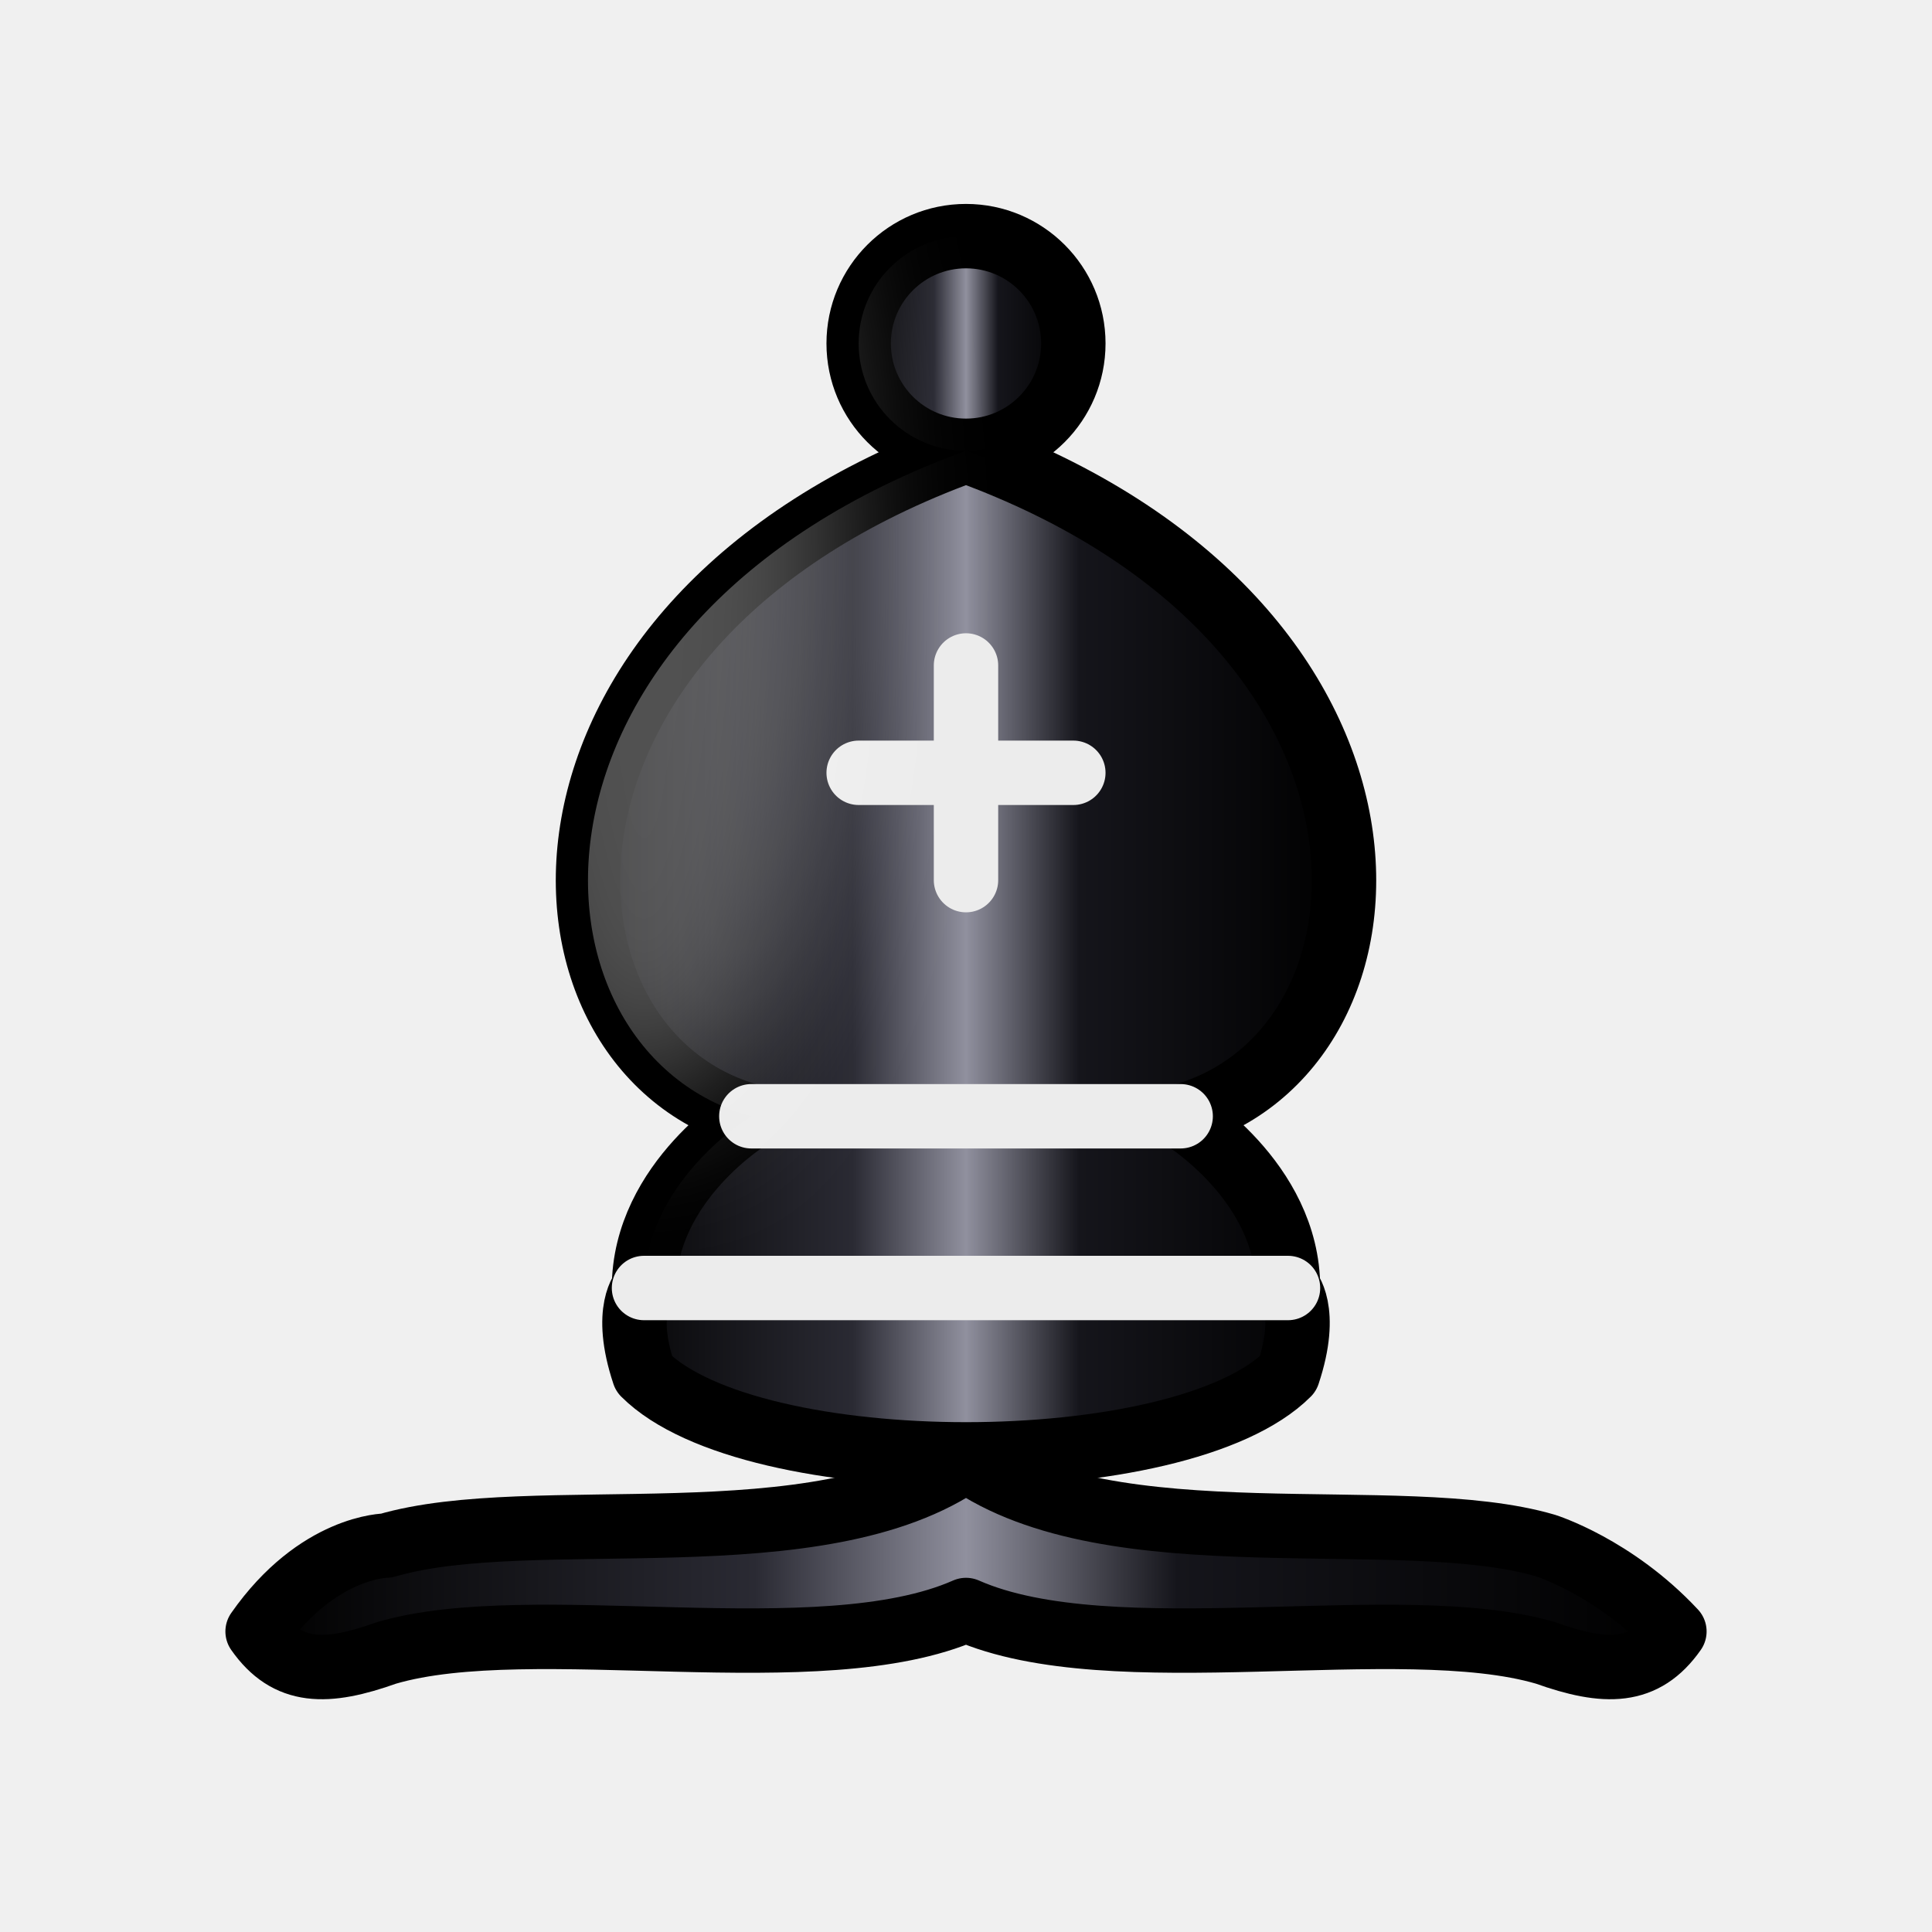
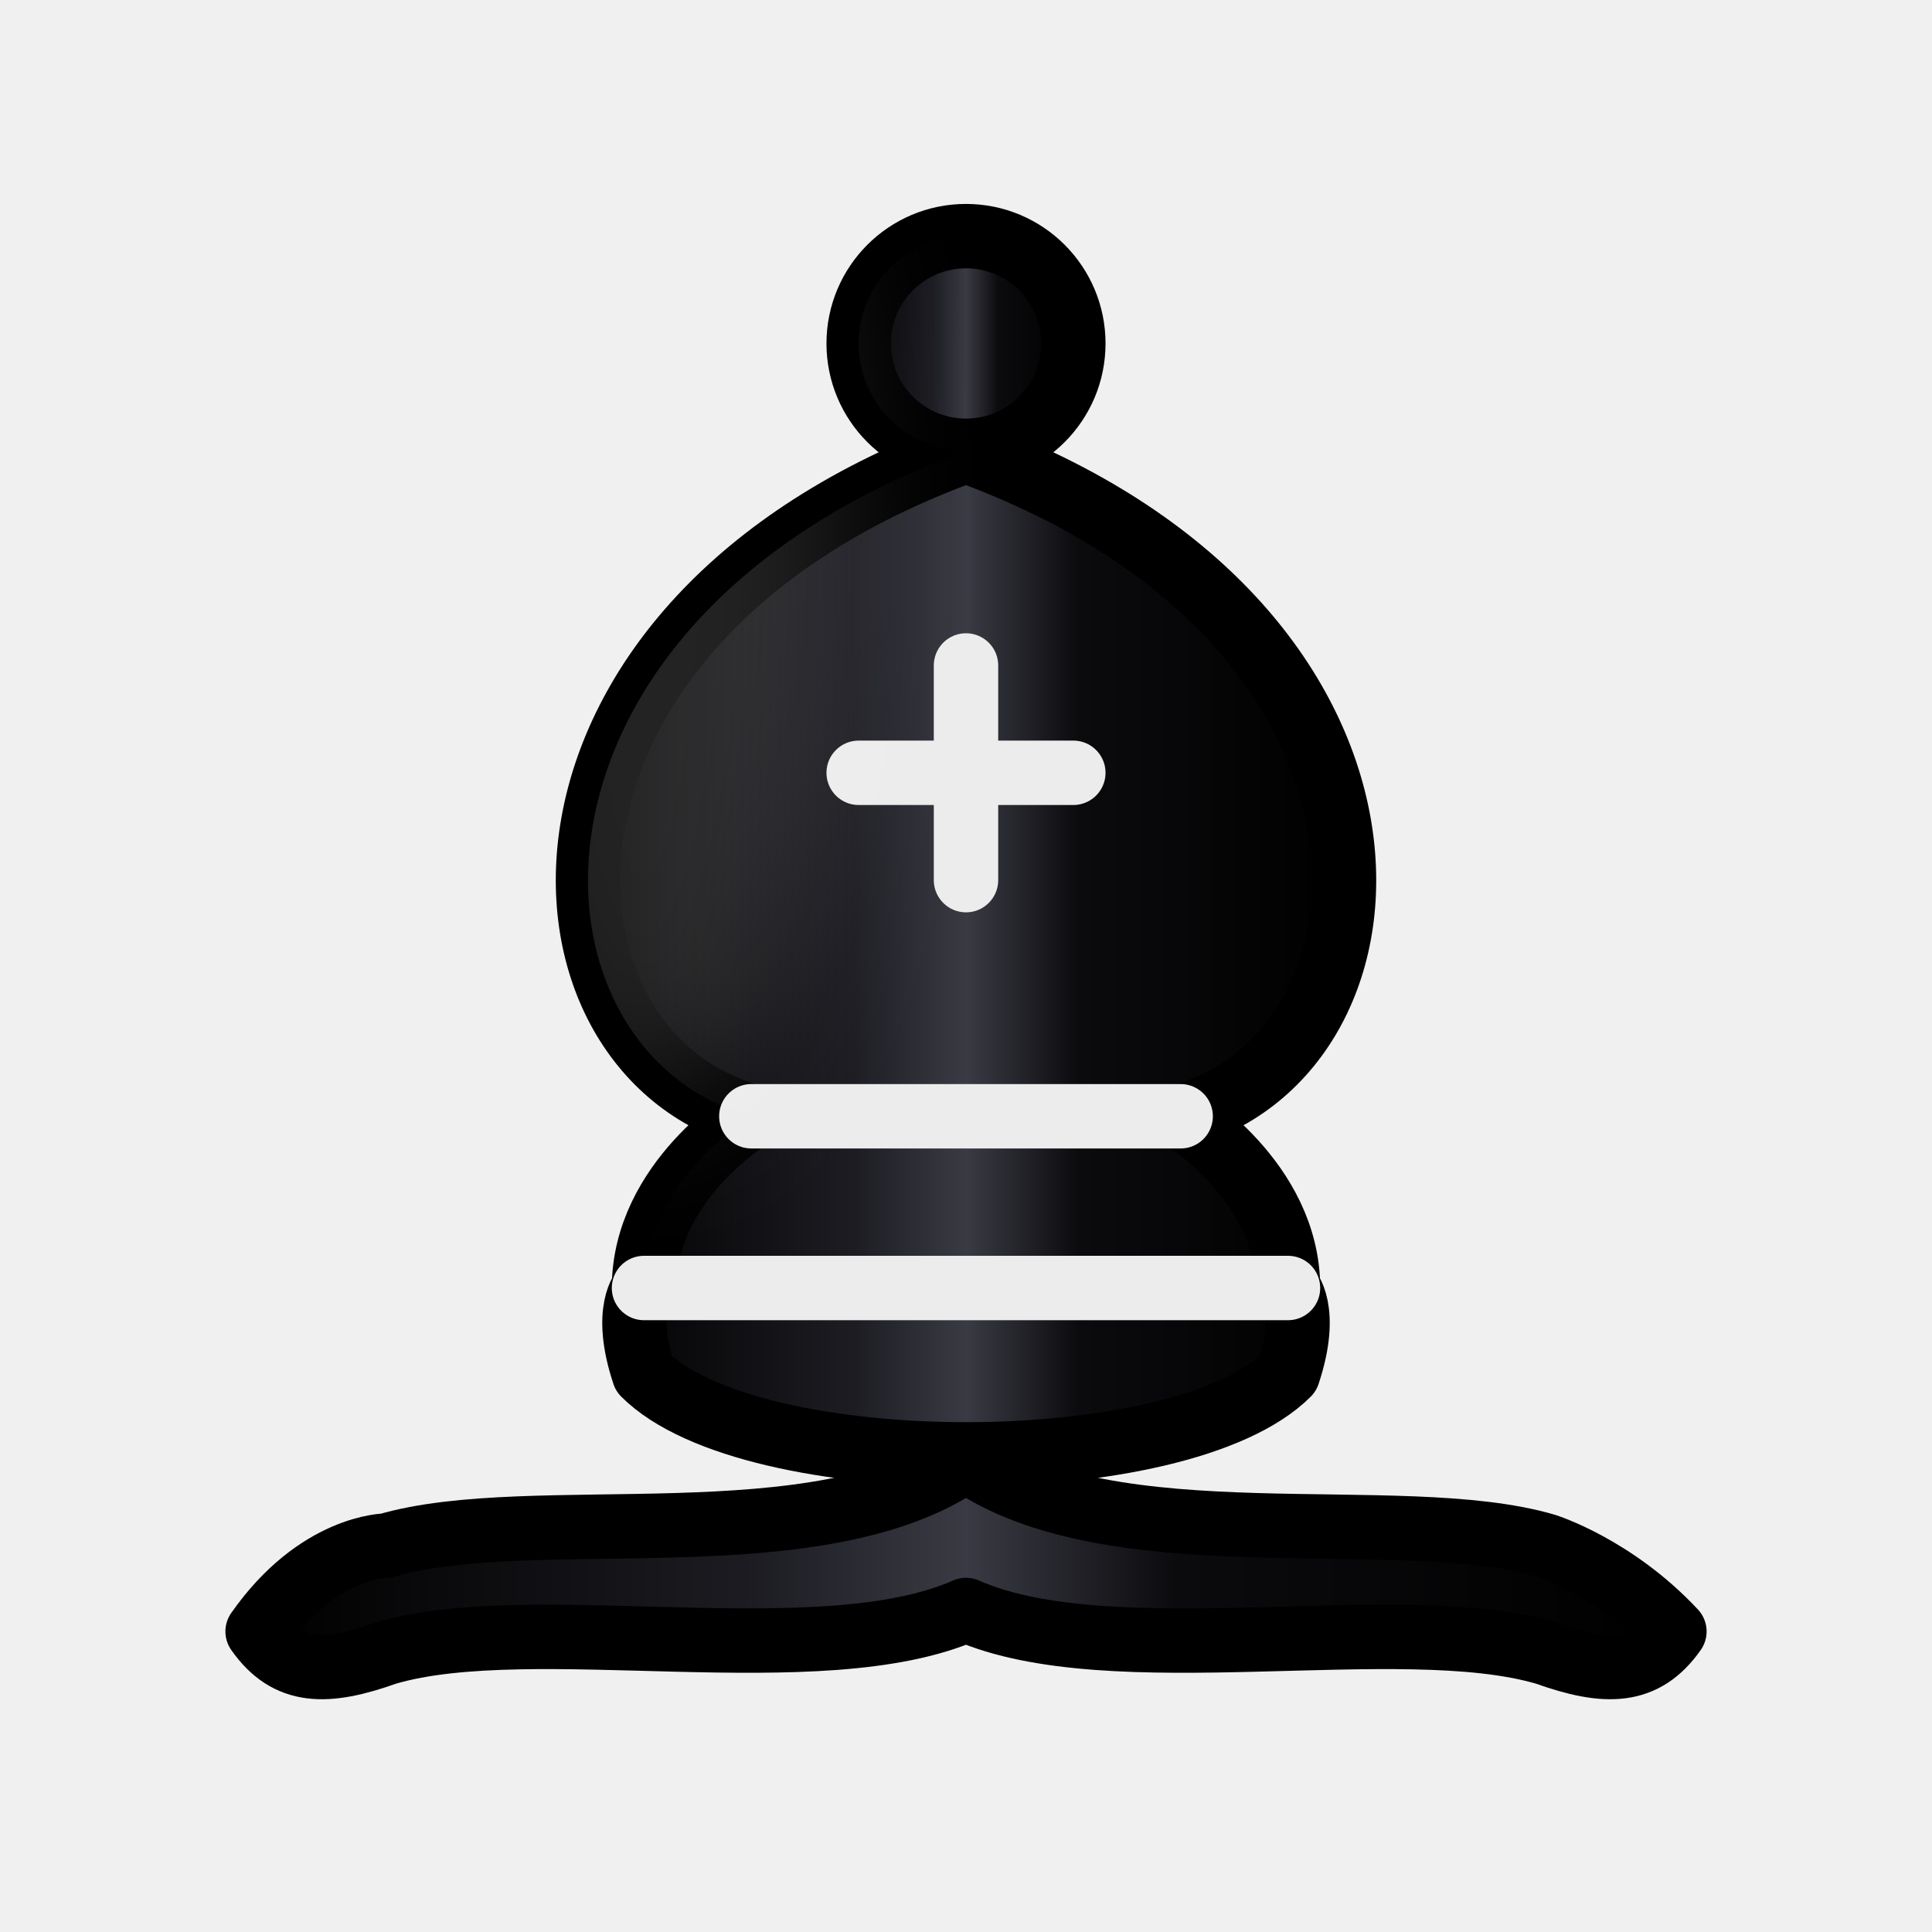
<svg xmlns="http://www.w3.org/2000/svg" viewBox="0 0 45 45">
  <defs>
    <linearGradient id="gb" x1="0" y1="0" x2="1" y2="0">
      <stop offset="0" stop-color="#000000" />
-       <stop offset=".35" stop-color="#2a2a33" />
-       <stop offset=".5" stop-color="#90909e" />
-       <stop offset=".65" stop-color="#15151b" />
+       <stop offset=".35" stop-color="#1c1c22" />
+       <stop offset=".5" stop-color="#3a3a44" />
+       <stop offset=".65" stop-color="#0b0b0e" />
      <stop offset="1" stop-color="#000000" />
    </linearGradient>
    <filter id="soft" x="-40%" y="-40%" width="180%" height="180%">
      <feGaussianBlur stdDeviation="1.6" />
    </filter>
    <clipPath id="cl">
      <path d="M9 36c3.4-1 10.1.4 13.5-2 3.4 2.4 10.1 1 13.5 2 0 0 1.6.5 3 2-.7 1-1.6 1-3 .5-3.4-1-10.1.5-13.5-1-3.4 1.5-10.1 0-13.5 1-1.4.5-2.3.5-3-.5 1.4-2 3-2 3-2z" />
      <path d="M15 32c2.5 2.5 12.5 2.5 15 0 .5-1.5 0-2 0-2 0-2.5-2.5-4-2.5-4 5.5-1.5 6-11.5-5-15.5-11 4-10.5 14-5 15.5 0 0-2.5 1.5-2.5 4 0 0-.5.5 0 2z" />
      <path d="M25 8a2.5 2.5 0 1 1-5 0 2.5 2.5 0 1 1 5 0z" />
    </clipPath>
  </defs>
  <g fill="none" fill-rule="evenodd" stroke="#000" stroke-linecap="round" stroke-linejoin="round" stroke-width="1.5">
    <g fill="url(#gb)" stroke-linecap="butt">
      <path d="M9 36c3.4-1 10.1.4 13.5-2 3.4 2.4 10.1 1 13.5 2 0 0 1.6.5 3 2-.7 1-1.6 1-3 .5-3.4-1-10.1.5-13.5-1-3.4 1.5-10.1 0-13.5 1-1.4.5-2.3.5-3-.5 1.4-2 3-2 3-2z" />
      <path d="M15 32c2.5 2.5 12.5 2.5 15 0 .5-1.5 0-2 0-2 0-2.5-2.5-4-2.5-4 5.5-1.5 6-11.5-5-15.5-11 4-10.5 14-5 15.5 0 0-2.5 1.5-2.5 4 0 0-.5.5 0 2z" />
      <path d="M25 8a2.5 2.5 0 1 1-5 0 2.5 2.5 0 1 1 5 0z" />
    </g>
    <path stroke="#ececec" stroke-linejoin="miter" d="M17.5 26h10M15 30h15m-7.5-14.5v5M20 18h5" />
  </g>
  <g clip-path="url(#cl)">
-     <ellipse cx="15" cy="13" rx="4.5" ry="13" fill="#ffffff" opacity="0.32" filter="url(#soft)" />
+     <ellipse cx="15" cy="13" rx="4.5" ry="13" fill="#ffffff" opacity="0.14" filter="url(#soft)" />
  </g>
</svg>
